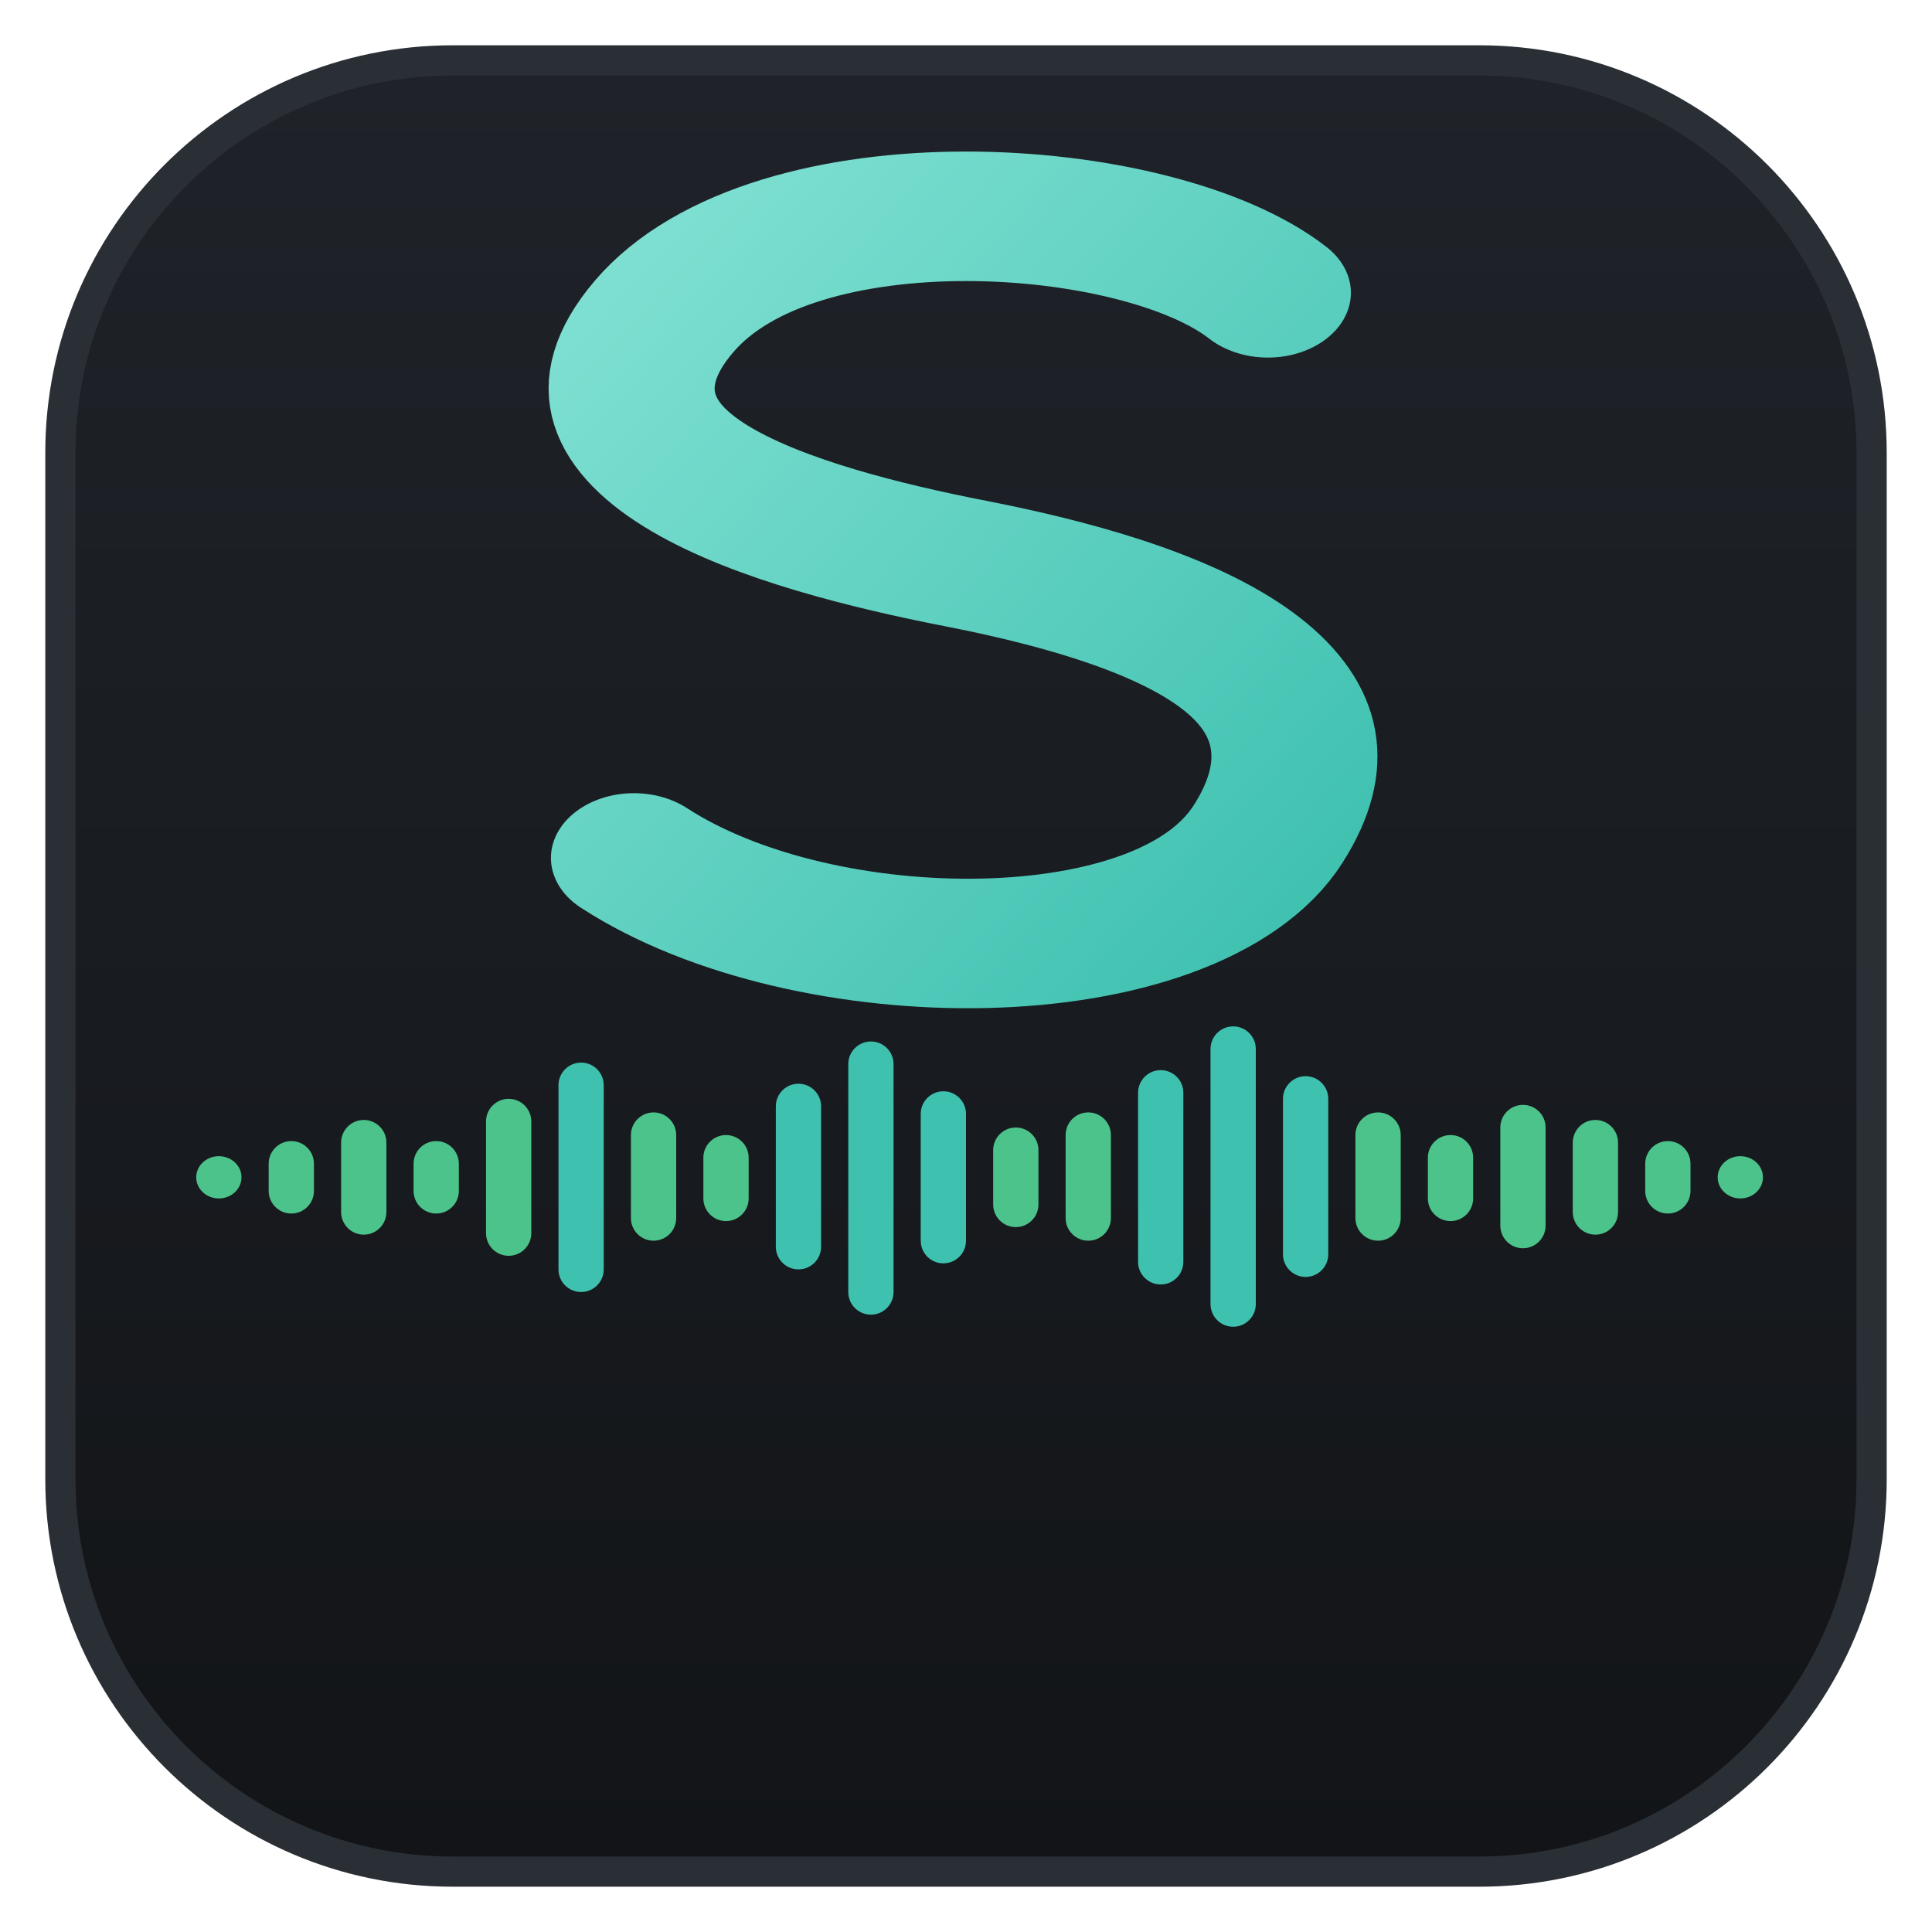
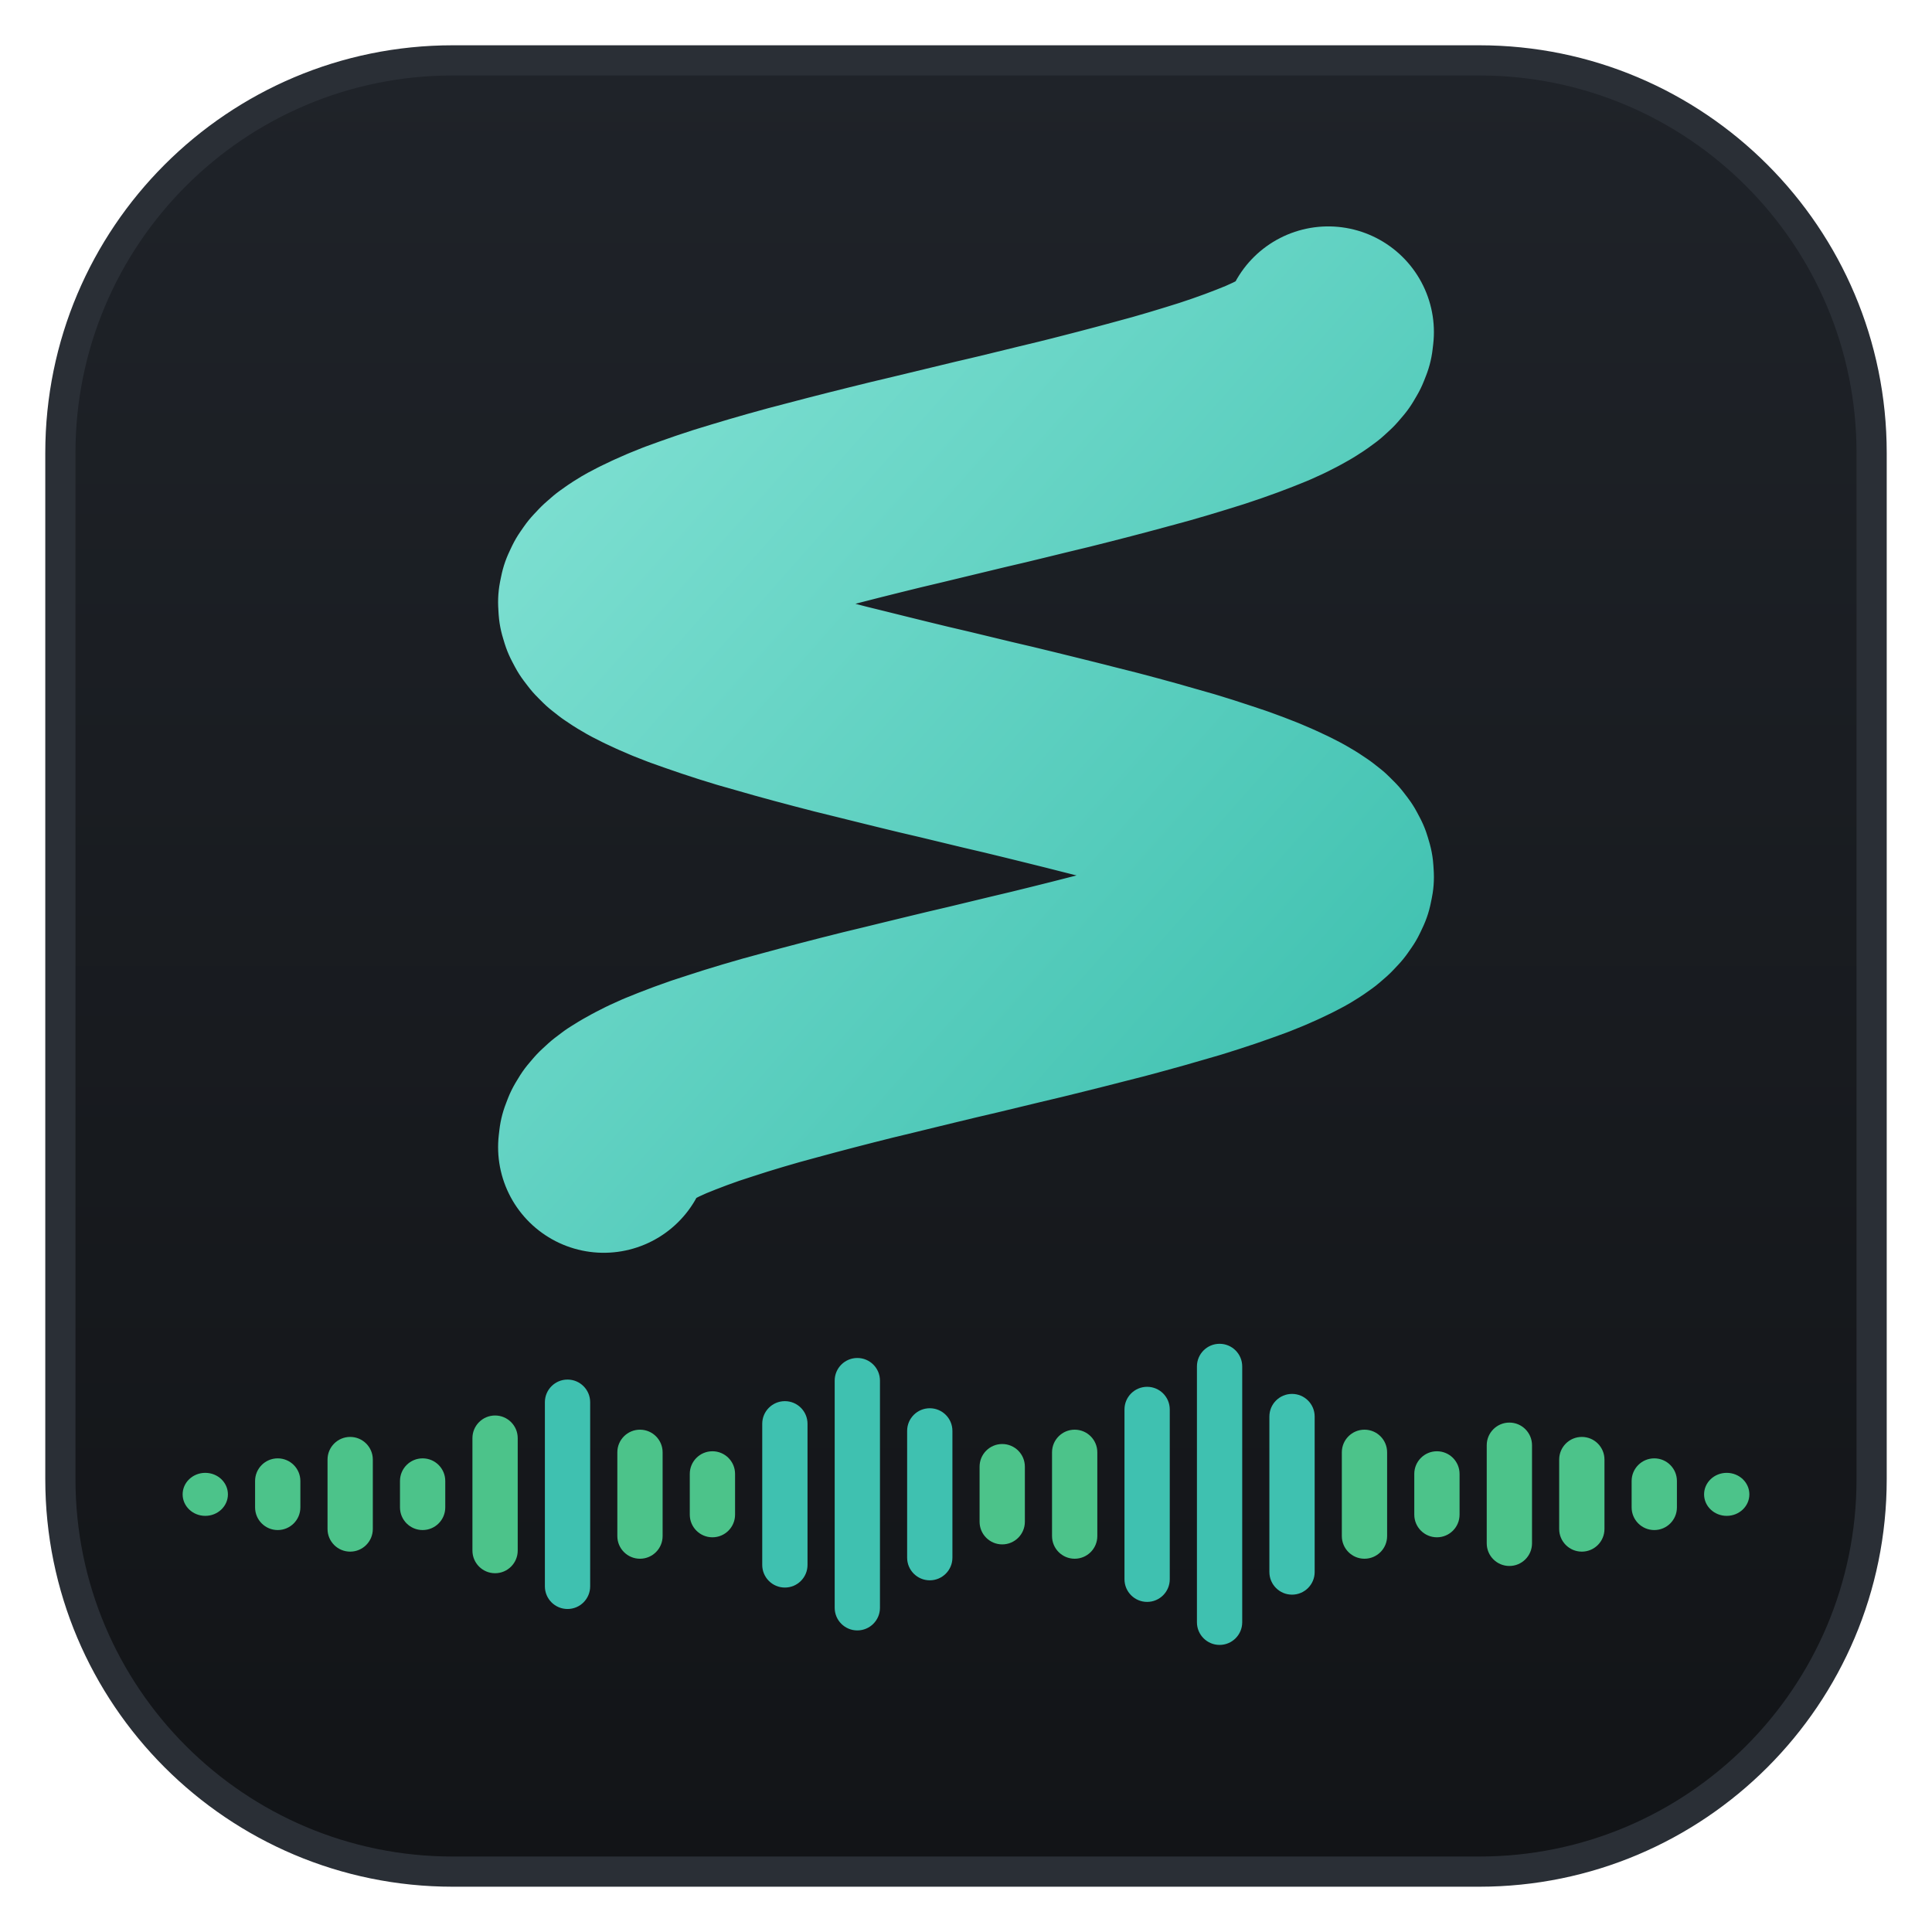
<svg xmlns="http://www.w3.org/2000/svg" viewBox="0 0 128 128">
  <defs>
    <linearGradient id="bg" x1="0" y1="0" x2="0" y2="1">
      <stop offset="0" stop-color="#1f2329" />
      <stop offset="1" stop-color="#121417" />
    </linearGradient>
    <linearGradient id="s" x1="0" y1="0" x2="1" y2="1">
      <stop offset="0" stop-color="#7fe0d2" />
      <stop offset="1" stop-color="#3fc1b0" />
    </linearGradient>
  </defs>
  <rect x="4" y="4" width="120" height="120" rx="26" fill="url(#bg)" stroke="#2a2f36" stroke-width="2" />
-   <path d="M84 26 C76 18 52 16 44 28 C36 40 52 46 64 49 C80 53 90 60 84 72 C78 84 54 84 42 74" fill="none" stroke="url(#s)" stroke-width="11" stroke-linecap="round" stroke-linejoin="round" transform="translate(0,-4) scale(1,0.78) translate(0,4)" />
-   <rect x="13.0" y="76.6" width="3" height="2.8" rx="1.5" fill="#4cc38a" />
-   <rect x="17.8" y="75.6" width="3" height="4.8" rx="1.5" fill="#4cc38a" />
-   <rect x="22.6" y="74.2" width="3" height="7.6" rx="1.5" fill="#4cc38a" />
-   <rect x="27.4" y="75.6" width="3" height="4.8" rx="1.5" fill="#4cc38a" />
-   <rect x="32.2" y="72.8" width="3" height="10.4" rx="1.5" fill="#4cc38a" />
-   <rect x="37.0" y="70.4" width="3" height="15.2" rx="1.5" fill="#3fc1b0" />
-   <rect x="41.8" y="73.7" width="3" height="8.5" rx="1.5" fill="#4cc38a" />
-   <rect x="46.6" y="75.2" width="3" height="5.7" rx="1.5" fill="#4cc38a" />
-   <rect x="51.4" y="71.8" width="3" height="12.3" rx="1.5" fill="#3fc1b0" />
-   <rect x="56.2" y="69.0" width="3" height="18.1" rx="1.5" fill="#3fc1b0" />
-   <rect x="61.0" y="72.3" width="3" height="11.4" rx="1.5" fill="#3fc1b0" />
-   <rect x="65.8" y="74.7" width="3" height="6.6" rx="1.5" fill="#4cc38a" />
-   <rect x="70.6" y="73.7" width="3" height="8.5" rx="1.5" fill="#4cc38a" />
-   <rect x="75.4" y="70.9" width="3" height="14.2" rx="1.5" fill="#3fc1b0" />
-   <rect x="80.2" y="68.0" width="3" height="19.9" rx="1.5" fill="#3fc1b0" />
-   <rect x="85.0" y="71.3" width="3" height="13.3" rx="1.5" fill="#3fc1b0" />
-   <rect x="89.8" y="73.7" width="3" height="8.5" rx="1.5" fill="#4cc38a" />
-   <rect x="94.6" y="75.2" width="3" height="5.7" rx="1.5" fill="#4cc38a" />
-   <rect x="99.4" y="73.2" width="3" height="9.5" rx="1.5" fill="#4cc38a" />
-   <rect x="104.2" y="74.2" width="3" height="7.6" rx="1.5" fill="#4cc38a" />
-   <rect x="109.0" y="75.6" width="3" height="4.8" rx="1.5" fill="#4cc38a" />
-   <rect x="113.8" y="76.6" width="3" height="2.8" rx="1.5" fill="#4cc38a" />
+   <path d="M88.00,22.00 L87.96,22.34 L87.83,22.67 L87.63,23.01 L87.34,23.35 L86.97,23.69 L86.52,24.02 L85.99,24.36 L85.38,24.70 L84.71,25.04 L83.96,25.38 L83.14,25.71 L82.25,26.05 L81.30,26.39 L80.29,26.73 L79.23,27.06 L78.11,27.40 L76.94,27.74 L75.73,28.07 L74.47,28.41 L73.18,28.75 L71.86,29.09 L70.51,29.43 L69.14,29.76 L67.75,30.10 L66.35,30.44 L64.94,30.77 L63.53,31.11 L62.12,31.45 L60.71,31.79 L59.32,32.12 L57.94,32.46 L56.58,32.80 L55.25,33.14 L53.95,33.48 L52.69,33.81 L51.46,34.15 L50.28,34.49 L49.14,34.83 L48.06,35.16 L47.03,35.50 L46.06,35.84 L45.15,36.17 L44.31,36.51 L43.54,36.85 L42.83,37.19 L42.20,37.52 L41.65,37.86 L41.17,38.20 L40.78,38.54 L40.46,38.88 L40.23,39.21 L40.07,39.55 L40.00,39.89 L40.02,40.23 L40.12,40.56 L40.30,40.90 L40.56,41.24 L40.90,41.58 L41.32,41.91 L41.83,42.25 L42.41,42.59 L43.06,42.92 L43.79,43.26 L44.58,43.60 L45.45,43.94 L46.38,44.27 L47.37,44.61 L48.41,44.95 L49.51,45.29 L50.67,45.62 L51.86,45.96 L53.10,46.30 L54.38,46.64 L55.69,46.98 L57.03,47.31 L58.40,47.65 L59.78,47.99 L61.18,48.33 L62.59,48.66 L64.00,49.00 L65.41,49.34 L66.82,49.67 L68.22,50.01 L69.60,50.35 L70.97,50.69 L72.31,51.03 L73.62,51.36 L74.90,51.70 L76.14,52.04 L77.33,52.38 L78.49,52.71 L79.59,53.05 L80.63,53.39 L81.62,53.72 L82.55,54.06 L83.42,54.40 L84.21,54.74 L84.94,55.08 L85.59,55.41 L86.17,55.75 L86.68,56.09 L87.10,56.42 L87.44,56.76 L87.70,57.10 L87.88,57.44 L87.98,57.78 L88.00,58.11 L87.93,58.45 L87.77,58.79 L87.54,59.12 L87.22,59.46 L86.83,59.80 L86.35,60.14 L85.80,60.48 L85.17,60.81 L84.46,61.15 L83.69,61.49 L82.85,61.83 L81.94,62.16 L80.97,62.50 L79.94,62.84 L78.86,63.18 L77.72,63.51 L76.54,63.85 L75.31,64.19 L74.05,64.53 L72.75,64.86 L71.42,65.20 L70.06,65.54 L68.68,65.88 L67.29,66.21 L65.88,66.55 L64.47,66.89 L63.06,67.22 L61.65,67.56 L60.25,67.90 L58.86,68.24 L57.49,68.57 L56.14,68.91 L54.82,69.25 L53.53,69.59 L52.27,69.93 L51.06,70.26 L49.89,70.60 L48.77,70.94 L47.71,71.28 L46.70,71.61 L45.75,71.95 L44.86,72.29 L44.04,72.62 L43.29,72.96 L42.62,73.30 L42.01,73.64 L41.48,73.97 L41.03,74.31 L40.66,74.65 L40.37,74.99 L40.17,75.32 L40.04,75.66 L40.00,76.00" fill="none" stroke="url(#s)" stroke-width="14" stroke-linecap="round" stroke-linejoin="round" />
+   <rect x="12.10" y="97.58" width="3" height="2.85" rx="1.5" fill="#4cc38a" />
+   <rect x="16.90" y="96.62" width="3" height="4.75" rx="1.5" fill="#4cc38a" />
+   <rect x="21.70" y="95.20" width="3" height="7.60" rx="1.5" fill="#4cc38a" />
+   <rect x="26.50" y="96.62" width="3" height="4.75" rx="1.5" fill="#4cc38a" />
+   <rect x="31.30" y="93.78" width="3" height="10.45" rx="1.5" fill="#4cc38a" />
+   <rect x="36.10" y="91.40" width="3" height="15.20" rx="1.5" fill="#3fc1b0" />
+   <rect x="40.90" y="94.72" width="3" height="8.55" rx="1.5" fill="#4cc38a" />
+   <rect x="45.70" y="96.15" width="3" height="5.70" rx="1.5" fill="#4cc38a" />
+   <rect x="50.50" y="92.83" width="3" height="12.35" rx="1.5" fill="#3fc1b0" />
+   <rect x="55.30" y="89.97" width="3" height="18.05" rx="1.5" fill="#3fc1b0" />
+   <rect x="60.10" y="93.30" width="3" height="11.40" rx="1.5" fill="#3fc1b0" />
+   <rect x="64.90" y="95.67" width="3" height="6.65" rx="1.5" fill="#4cc38a" />
+   <rect x="69.70" y="94.72" width="3" height="8.55" rx="1.5" fill="#4cc38a" />
+   <rect x="74.50" y="91.88" width="3" height="14.25" rx="1.5" fill="#3fc1b0" />
+   <rect x="79.30" y="89.03" width="3" height="19.95" rx="1.5" fill="#3fc1b0" />
+   <rect x="84.10" y="92.35" width="3" height="13.30" rx="1.5" fill="#3fc1b0" />
+   <rect x="88.90" y="94.72" width="3" height="8.55" rx="1.5" fill="#4cc38a" />
+   <rect x="93.70" y="96.15" width="3" height="5.70" rx="1.5" fill="#4cc38a" />
+   <rect x="98.50" y="94.25" width="3" height="9.50" rx="1.5" fill="#4cc38a" />
+   <rect x="103.30" y="95.20" width="3" height="7.60" rx="1.5" fill="#4cc38a" />
+   <rect x="108.10" y="96.62" width="3" height="4.75" rx="1.5" fill="#4cc38a" />
+   <rect x="112.90" y="97.58" width="3" height="2.85" rx="1.5" fill="#4cc38a" />
</svg>
